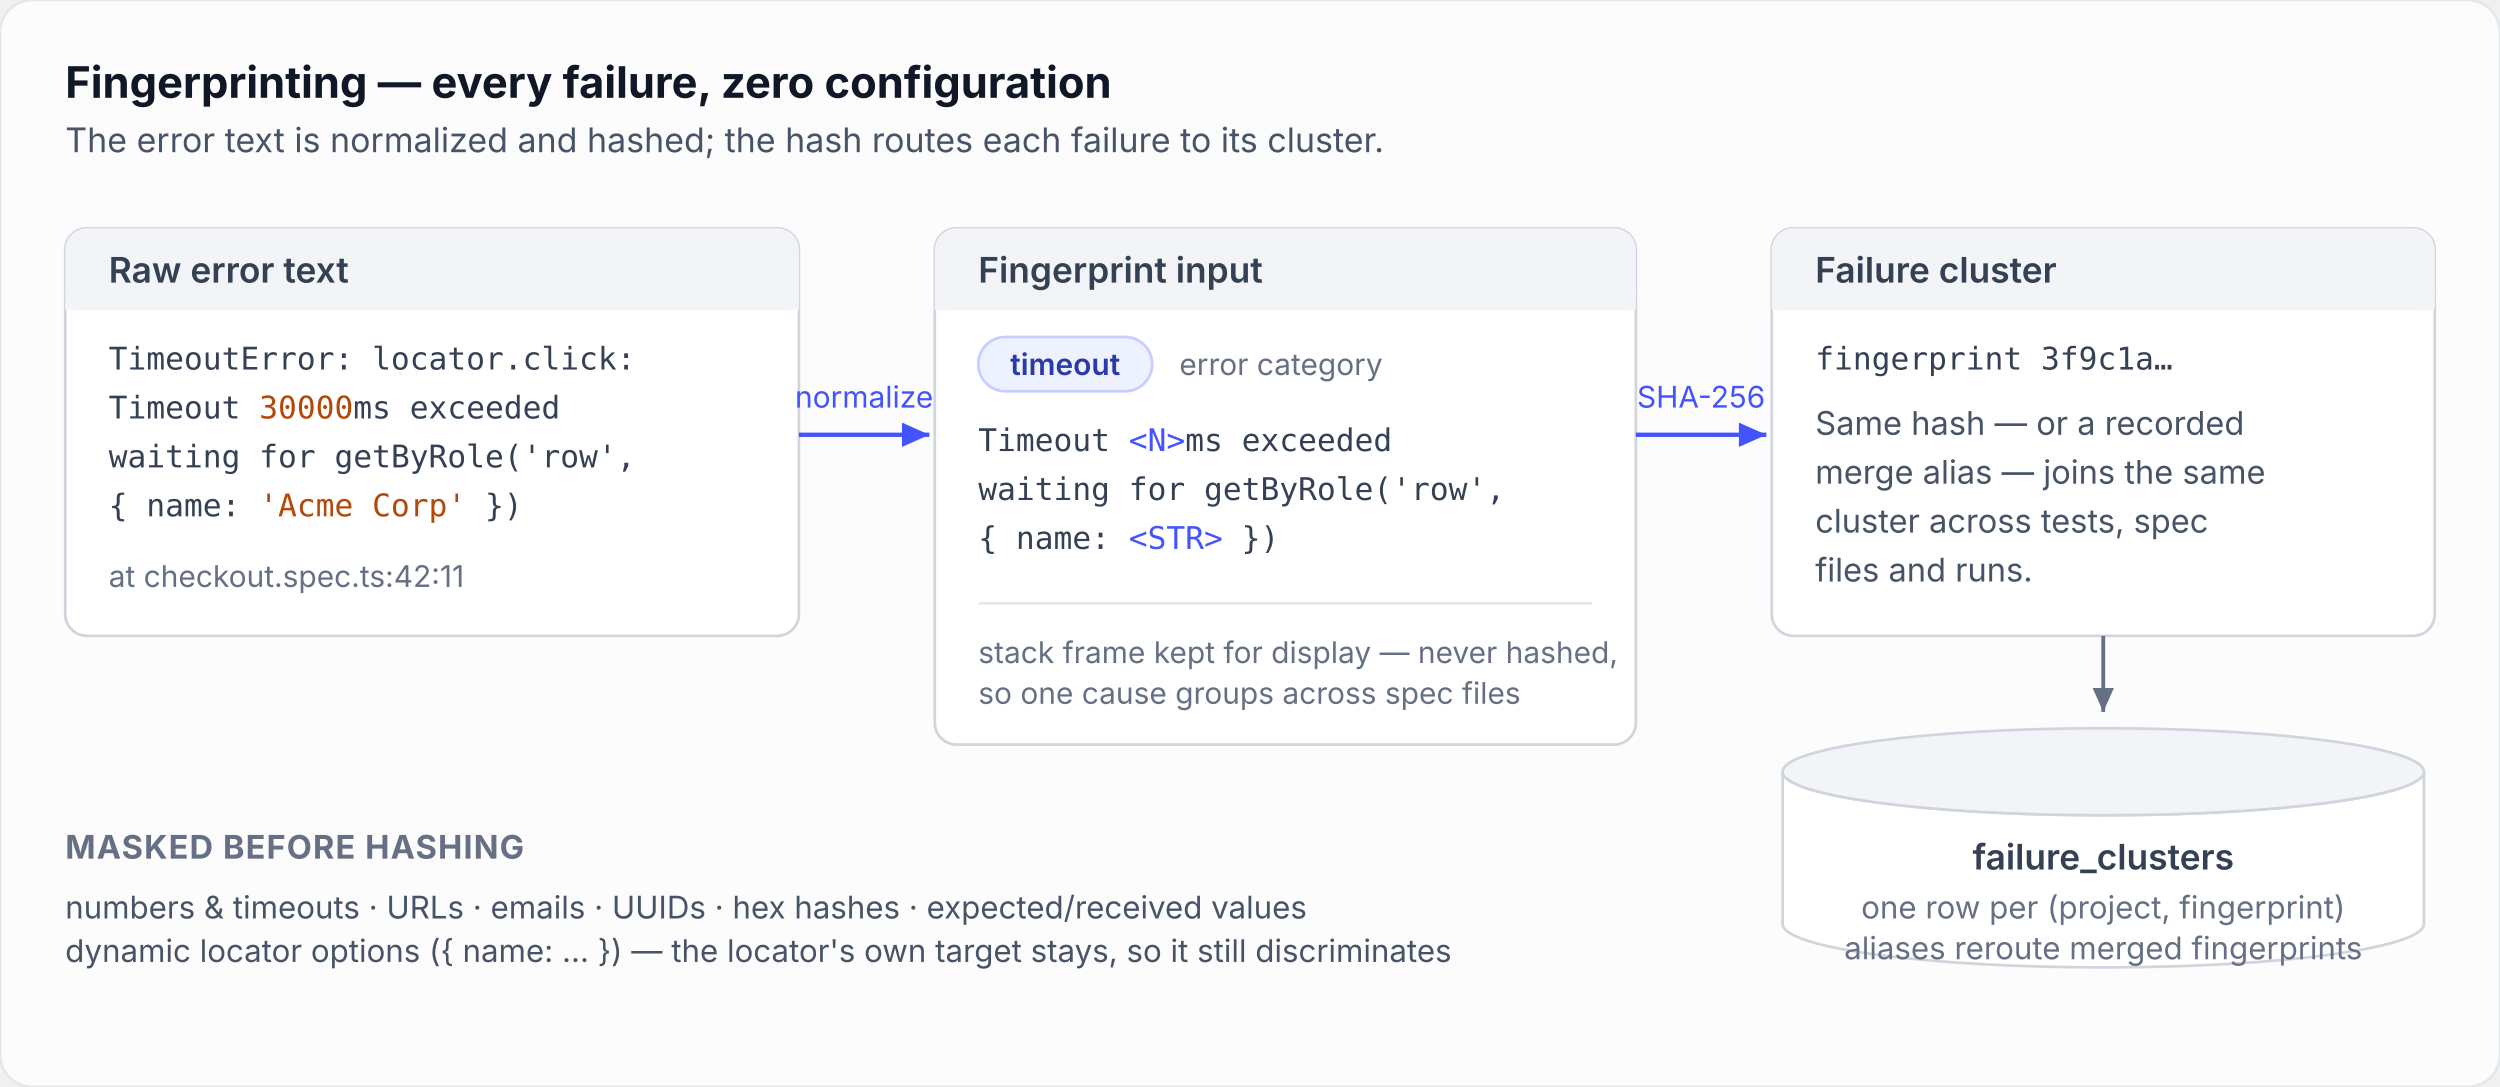
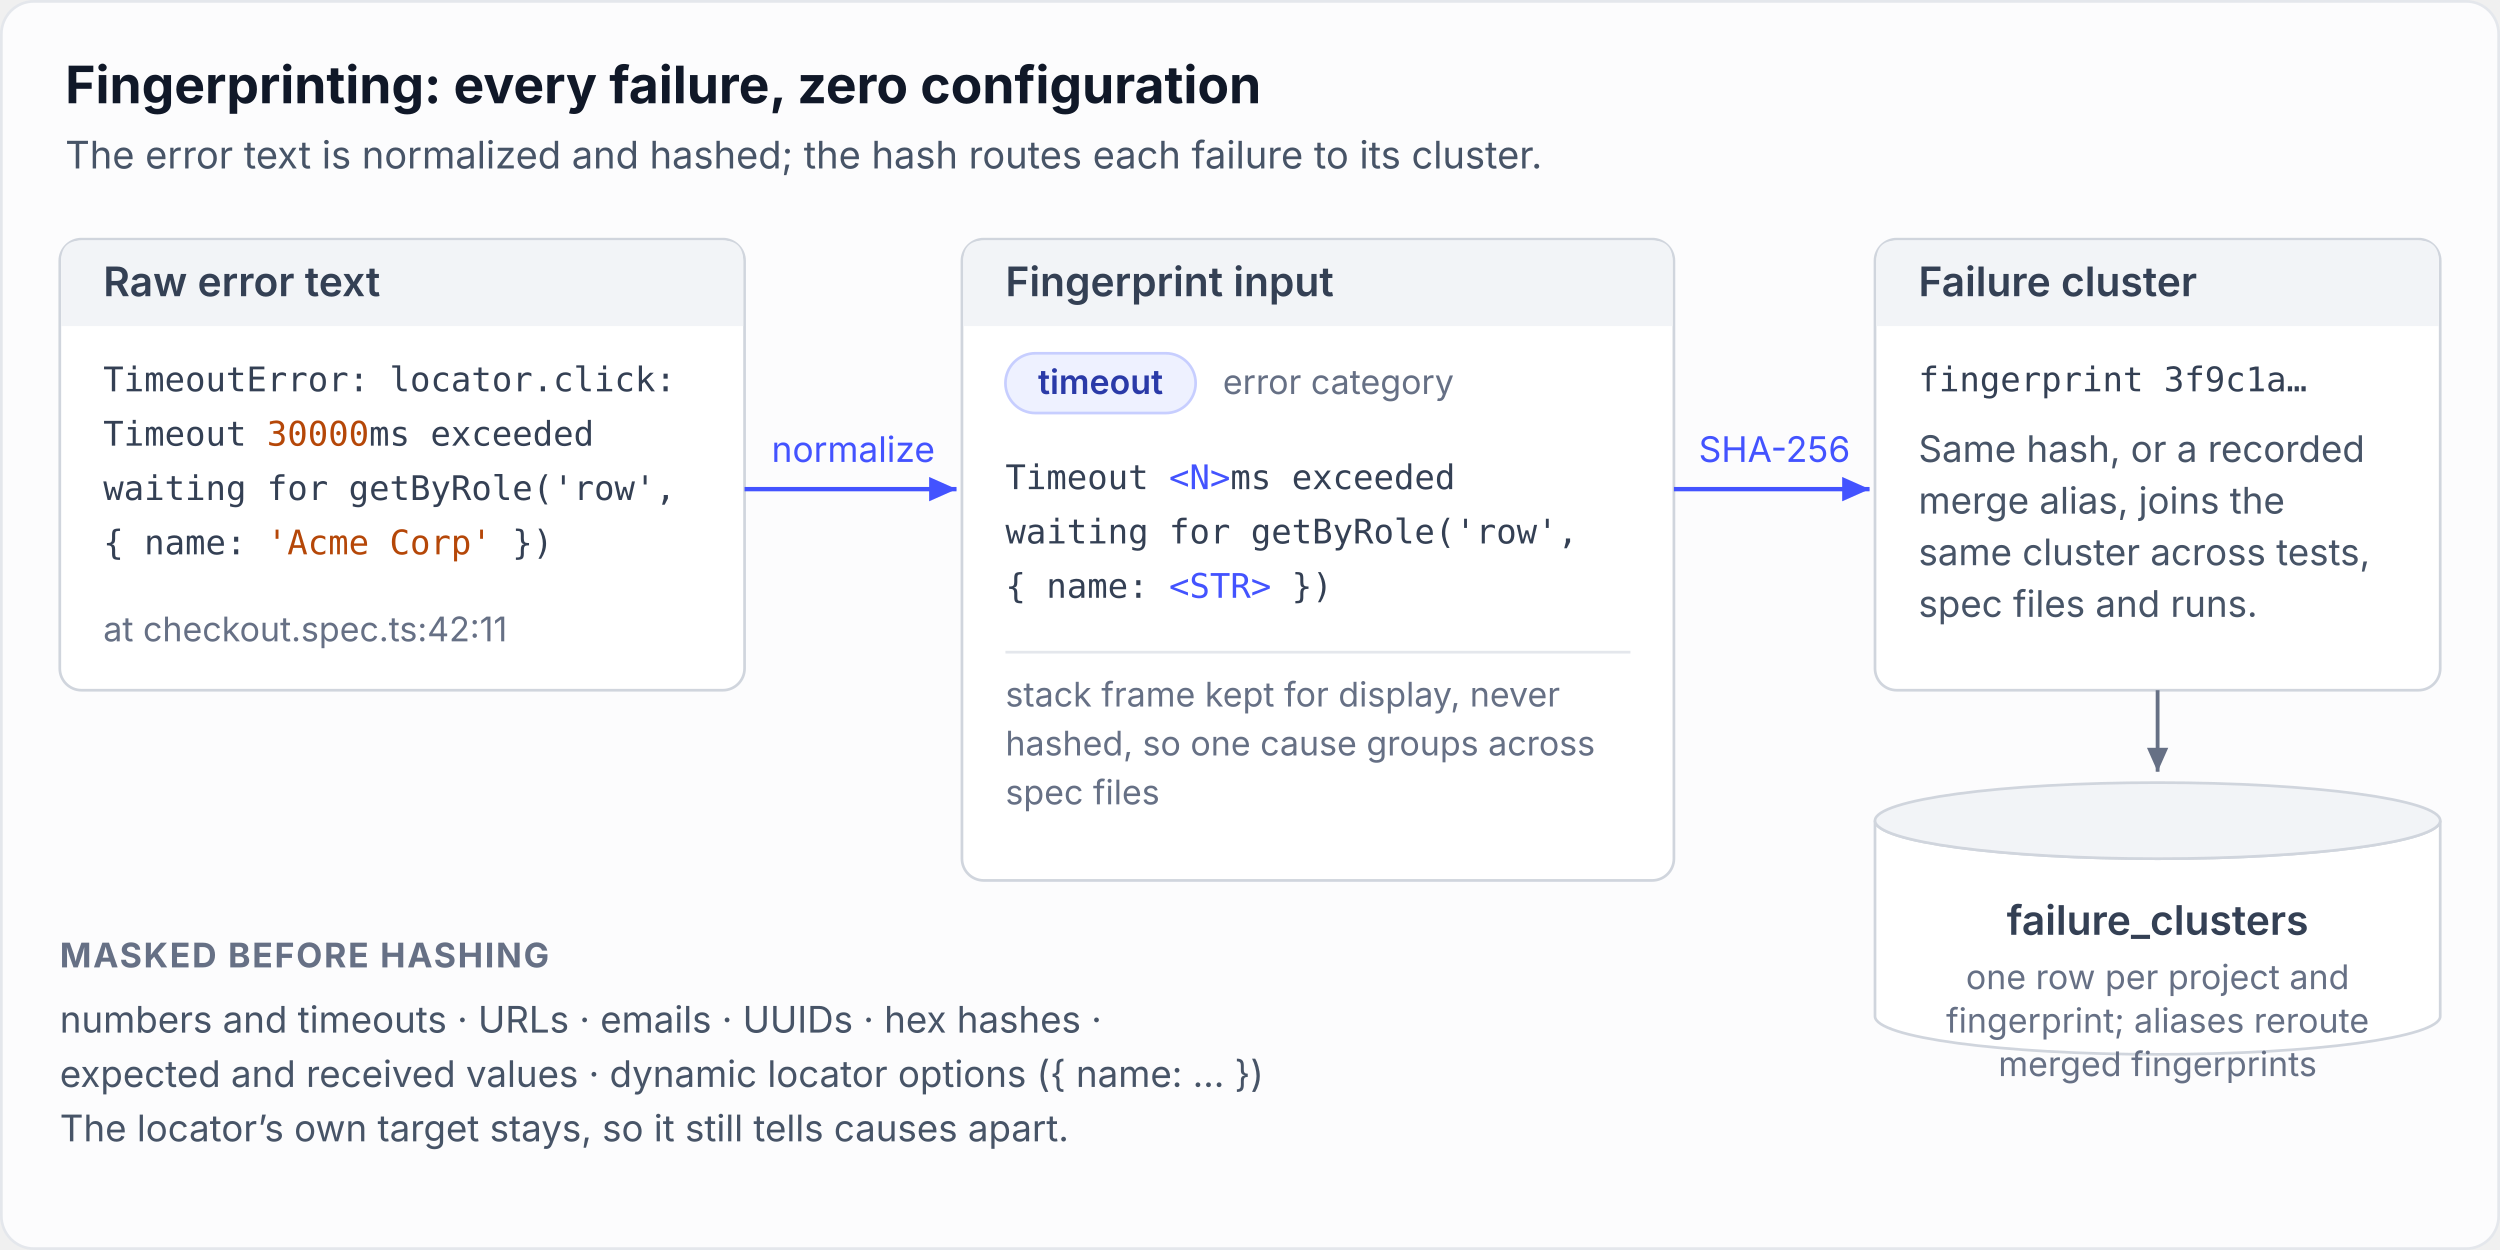
- <svg xmlns="http://www.w3.org/2000/svg" viewBox="0 0 920 400" font-family="ui-sans-serif, system-ui, -apple-system, 'Segoe UI', sans-serif">
+ <svg xmlns="http://www.w3.org/2000/svg" viewBox="0 0 920 460" font-family="ui-sans-serif, system-ui, -apple-system, 'Segoe UI', sans-serif">
+   <style>
+   .bg{fill:#fcfcfd;stroke:#e4e7ec}
+   .t{fill:#101828;font-weight:700;font-size:19px}
+   .s{fill:#475467;font-size:14px}
+   .h{fill:#667085;font-size:12.5px;font-weight:700;letter-spacing:.05em}
+   .lb{fill:#344054;font-size:15px;font-weight:600}
+   .l{fill:#475467;font-size:13.5px}
+   .m{fill:#667085;font-size:12.5px}
+   .b{font-weight:600}
+   .mono{font-family:ui-monospace,SFMono-Regular,Menlo,Consolas,monospace;font-size:12.5px;white-space:pre}
+   .ink{fill:#344054} .numw{fill:#ffffff}
+   .box{fill:#ffffff;stroke:#d0d5dd}
+   .chip{fill:#f9fafb;stroke:#d0d5dd}
+   .hd{fill:#f2f4f7}
+   .cap{fill:#f2f4f7;stroke:#d0d5dd}
+   .rule{fill:none;stroke:#e4e7ec}
+   .edge{fill:none;stroke:#667085;stroke-width:1.4}
+   .dash{fill:none;stroke:#98a2b3;stroke-width:1.3;stroke-dasharray:5 4}
+   .acc{fill:none;stroke:#4353ff;stroke-width:1.6}
+   .accd{fill:none;stroke:#4353ff;stroke-width:1.4;stroke-dasharray:5 4}
+   .acct{fill:#4353ff;font-size:13px} .ac{fill:#4353ff}
+   .et{fill:#475467;font-size:13px}
+   .arr{fill:#667085} .arrd{fill:#98a2b3} .arra{fill:#4353ff}
+   .ab{fill:#eef1ff;stroke:#c7ceff} .abt{fill:#2a3aa8} .abl{fill:#3f4b9e} .abo{fill:none;stroke:#4353ff;stroke-width:1.5}
+   .ok{fill:#ecfdf3;stroke:#75e0a7} .okt{fill:#067647} .okd{fill:#12b76a}
+   .bs{fill:#fffaeb;stroke:#fec84b} .bst{fill:#b54708}
+   .fc{fill:#fef3f2;stroke:#fda29b} .fct{fill:#b42318} .fcd{fill:#f04438}
+   .fr{fill:#fff6ed;stroke:#fd853a} .frt{fill:#c4320a}
+   .mu{fill:#f2f4f7;stroke:#d0d5dd} .mud{fill:#d0d5dd}
+   .dbx{fill:none;stroke:#d0d5dd;stroke-dasharray:5 4}
+   .clu{fill:#4353ff;fill-opacity:.06;stroke:#4353ff;stroke-width:1.8;stroke-dasharray:6 4;stroke-linejoin:round}
+   @media (prefers-color-scheme: dark){
+     .bg{fill:#161b26;stroke:#333741}
+     .t{fill:#f5f5f6} .s{fill:#94969c} .h{fill:#85888e}
+     .lb{fill:#ececed} .l{fill:#cecfd2} .m{fill:#94969c} .ink{fill:#ececed} .numw{fill:#161b26}
+     .box{fill:#1f242f;stroke:#333741} .chip{fill:#262b36;stroke:#333741} .hd{fill:#262b36}
+     .cap{fill:#262b36;stroke:#4a4f5a}
+     .rule{stroke:#333741}
+     .edge{stroke:#94969c} .arr{fill:#94969c}
+     .dash{stroke:#61646c} .arrd{fill:#61646c}
+     .acc,.accd{stroke:#8098f9} .acct,.ac{fill:#8098f9} .arra{fill:#8098f9}
+     .et{fill:#94969c}
+     .ab{fill:#1c2142;stroke:#3b4699} .abt{fill:#c7d0ff} .abl{fill:#a4b0f0} .abo{stroke:#8098f9}
+     .ok{fill:#0b2418;stroke:#079455} .okt{fill:#75e0a7} .okd{fill:#17b26a}
+     .bs{fill:#2b1d07;stroke:#ca8504} .bst{fill:#fec84b}
+     .fc{fill:#2d1210;stroke:#d92d20} .fct{fill:#fda29b} .fcd{fill:#f04438}
+     .fr{fill:#2b170c;stroke:#e04f16} .frt{fill:#f7b27a}
+     .mu{fill:#262b36;stroke:#333741} .mud{fill:#61646c}
+     .dbx{stroke:#61646c}
+     .clu{fill:#8098f9;fill-opacity:.1;stroke:#8098f9}
+   }
+ </style>
  <defs>
-     <marker id="fcArr" viewBox="0 0 10 10" refX="9" refY="5" markerWidth="7" markerHeight="7" orient="auto-start-reverse">
-       <path d="M 0 1 L 9 5 L 0 9 z" fill="#667085" />
+     <marker id="fcn" viewBox="0 0 10 10" refX="9" refY="5" markerWidth="7" markerHeight="7" orient="auto-start-reverse">
+       <path class="arr" d="M 0 1 L 9 5 L 0 9 z" />
    </marker>
-     <marker id="fcArrAccent" viewBox="0 0 10 10" refX="9" refY="5" markerWidth="7" markerHeight="7" orient="auto-start-reverse">
-       <path d="M 0 1 L 9 5 L 0 9 z" fill="#4353ff" />
+     <marker id="fcd" viewBox="0 0 10 10" refX="9" refY="5" markerWidth="7" markerHeight="7" orient="auto-start-reverse">
+       <path class="arrd" d="M 0 1 L 9 5 L 0 9 z" />
+     </marker>
+     <marker id="fca" viewBox="0 0 10 10" refX="9" refY="5" markerWidth="7" markerHeight="7" orient="auto-start-reverse">
+       <path class="arra" d="M 0 1 L 9 5 L 0 9 z" />
    </marker>
  </defs>
-   <rect x="0" y="0" width="920" height="400" rx="12" fill="#fcfcfd" stroke="#e4e7ec" />
-   <text x="24" y="36" font-size="16" font-weight="700" fill="#101828">Fingerprinting — every failure, zero configuration</text>
-   <text x="24" y="56" font-size="12.5" fill="#475467">The error text is normalized and hashed; the hash routes each failure to its cluster.</text>
-   <rect x="24" y="84" width="270" height="150" rx="8" fill="#ffffff" stroke="#d0d5dd" />
-   <rect x="24" y="84" width="270" height="30" rx="8" fill="#f2f4f7" />
-   <rect x="24" y="106" width="270" height="8" fill="#f2f4f7" />
-   <text x="40" y="104" font-size="13" font-weight="600" fill="#344054">Raw error text</text>
-   <g font-family="ui-monospace, monospace" font-size="11.5" fill="#344054">
-     <text x="40" y="136">TimeoutError: locator.click:</text>
-     <text x="40" y="154">Timeout <tspan fill="#b54708">30000</tspan>ms exceeded</text>
-     <text x="40" y="172">waiting for getByRole('row',</text>
-     <text x="40" y="190">  { name: <tspan fill="#b54708">'Acme Corp'</tspan> })</text>
-   </g>
-   <text x="40" y="216" font-size="11" fill="#667085">at checkout.spec.ts:42:11</text>
-   <line x1="294" y1="160" x2="342" y2="160" stroke="#4353ff" stroke-width="1.6" marker-end="url(#fcArrAccent)" />
-   <text x="318" y="150" font-size="11" fill="#4353ff" text-anchor="middle">normalize</text>
-   <rect x="344" y="84" width="258" height="190" rx="8" fill="#ffffff" stroke="#d0d5dd" />
-   <rect x="344" y="84" width="258" height="30" rx="8" fill="#f2f4f7" />
-   <rect x="344" y="106" width="258" height="8" fill="#f2f4f7" />
-   <text x="360" y="104" font-size="13" font-weight="600" fill="#344054">Fingerprint input</text>
-   <rect x="360" y="124" width="64" height="20" rx="10" fill="#eef1ff" stroke="#c7ceff" />
-   <text x="392" y="138" font-size="11" font-weight="600" fill="#2a3aa8" text-anchor="middle">timeout</text>
-   <text x="434" y="138" font-size="11" fill="#667085">error category</text>
-   <g font-family="ui-monospace, monospace" font-size="11.5" fill="#344054">
-     <text x="360" y="166">Timeout <tspan fill="#4353ff">&lt;N&gt;</tspan>ms exceeded</text>
-     <text x="360" y="184">waiting for getByRole('row',</text>
-     <text x="360" y="202">  { name: <tspan fill="#4353ff">&lt;STR&gt;</tspan> })</text>
-   </g>
-   <line x1="360" y1="222" x2="586" y2="222" stroke="#e4e7ec" />
-   <text x="360" y="244" font-size="11" fill="#667085">stack frame kept for display — never hashed,</text>
-   <text x="360" y="259" font-size="11" fill="#667085">so one cause groups across spec files</text>
-   <line x1="602" y1="160" x2="650" y2="160" stroke="#4353ff" stroke-width="1.6" marker-end="url(#fcArrAccent)" />
-   <text x="626" y="150" font-size="11" fill="#4353ff" text-anchor="middle">SHA-256</text>
-   <rect x="652" y="84" width="244" height="150" rx="8" fill="#ffffff" stroke="#d0d5dd" />
-   <rect x="652" y="84" width="244" height="30" rx="8" fill="#f2f4f7" />
-   <rect x="652" y="106" width="244" height="8" fill="#f2f4f7" />
-   <text x="668" y="104" font-size="13" font-weight="600" fill="#344054">Failure cluster</text>
-   <text x="668" y="136" font-size="11.5" font-family="ui-monospace, monospace" fill="#344054">fingerprint 3f9c1a…</text>
-   <text x="668" y="160" font-size="12" fill="#475467">Same hash — or a recorded</text>
-   <text x="668" y="178" font-size="12" fill="#475467">merge alias — joins the same</text>
-   <text x="668" y="196" font-size="12" fill="#475467">cluster across tests, spec</text>
-   <text x="668" y="214" font-size="12" fill="#475467">files and runs.</text>
-   <line x1="774" y1="234" x2="774" y2="262" stroke="#667085" stroke-width="1.4" marker-end="url(#fcArr)" />
-   <path d="M 656 284 a 118 16 0 0 0 236 0 v 56 a 118 16 0 0 1 -236 0 z" fill="#ffffff" stroke="#d0d5dd" />
-   <ellipse cx="774" cy="284" rx="118" ry="16" fill="#f2f4f7" stroke="#d0d5dd" />
-   <text x="774" y="320" font-size="13" font-weight="600" fill="#344054" text-anchor="middle">failure_clusters</text>
-   <text x="774" y="338" font-size="11.5" fill="#667085" text-anchor="middle">one row per (project, fingerprint)</text>
-   <text x="774" y="353" font-size="11.5" fill="#667085" text-anchor="middle">aliases reroute merged fingerprints</text>
-   <text x="24" y="316" font-size="12" font-weight="700" fill="#667085" letter-spacing="0.4">MASKED BEFORE HASHING</text>
-   <text x="24" y="338" font-size="11.5" fill="#475467">numbers &amp; timeouts · URLs · emails · UUIDs · hex hashes · expected/received values</text>
-   <text x="24" y="354" font-size="11.5" fill="#475467">dynamic locator options ({ name: … }) — the locator's own target stays, so it still discriminates</text>
+   <rect class="bg" x="0.5" y="0.5" width="919" height="459" rx="12" />
+   <text class="t" x="24" y="38">Fingerprinting: every failure, zero configuration</text>
+   <text class="s" x="24" y="62">The error text is normalized and hashed; the hash routes each failure to its cluster.</text>
+   <rect class="box" x="22" y="88" width="252" height="166" rx="8" />
+   <path class="hd" d="M 22.5 120 L 22.5 96 Q 22.5 88.5 30 88.5 L 266 88.5 Q 273.5 88.5 273.5 96 L 273.5 120 Z" />
+   <text class="lb" x="38" y="109">Raw error text</text>
+   <text class="mono ink" x="38" y="144">TimeoutError: locator.click:</text>
+   <text class="mono ink" x="38" y="164">Timeout <tspan class="bst">30000</tspan>ms exceeded</text>
+   <text class="mono ink" x="38" y="184">waiting for getByRole('row',</text>
+   <text class="mono ink" x="38" y="204">  { name: <tspan class="bst">'Acme Corp'</tspan> })</text>
+   <text class="m" x="38" y="236">at checkout.spec.ts:42:11</text>
+   <path class="acc" d="M 274 180 L 352 180" marker-end="url(#fca)" />
+   <text class="acct" x="314" y="170" text-anchor="middle">normalize</text>
+   <rect class="box" x="354" y="88" width="262" height="236" rx="8" />
+   <path class="hd" d="M 354.5 120 L 354.5 96 Q 354.5 88.5 362 88.5 L 608 88.5 Q 615.5 88.5 615.5 96 L 615.5 120 Z" />
+   <text class="lb" x="370" y="109">Fingerprint input</text>
+   <rect class="ab" x="370" y="130" width="70" height="22" rx="11" />
+   <text class="m b abt" x="405" y="145" text-anchor="middle">timeout</text>
+   <text class="m" x="450" y="145">error category</text>
+   <text class="mono ink" x="370" y="180">Timeout <tspan class="ac">&lt;N&gt;</tspan>ms exceeded</text>
+   <text class="mono ink" x="370" y="200">waiting for getByRole('row',</text>
+   <text class="mono ink" x="370" y="220">  { name: <tspan class="ac">&lt;STR&gt;</tspan> })</text>
+   <path class="rule" d="M 370 240 L 600 240" />
+   <text class="m" x="370" y="260">stack frame kept for display, never</text>
+   <text class="m" x="370" y="278">hashed, so one cause groups across</text>
+   <text class="m" x="370" y="296">spec files</text>
+   <path class="acc" d="M 616 180 L 688 180" marker-end="url(#fca)" />
+   <text class="acct" x="653" y="170" text-anchor="middle">SHA-256</text>
+   <rect class="box" x="690" y="88" width="208" height="166" rx="8" />
+   <path class="hd" d="M 690.5 120 L 690.5 96 Q 690.5 88.5 698 88.5 L 890 88.5 Q 897.5 88.5 897.5 96 L 897.5 120 Z" />
+   <text class="lb" x="706" y="109">Failure cluster</text>
+   <text class="mono ink" x="706" y="144">fingerprint 3f9c1a…</text>
+   <text class="l" x="706" y="170">Same hash, or a recorded</text>
+   <text class="l" x="706" y="189">merge alias, joins the</text>
+   <text class="l" x="706" y="208">same cluster across tests,</text>
+   <text class="l" x="706" y="227">spec files and runs.</text>
+   <path class="edge" d="M 794 254 L 794 284" marker-end="url(#fcn)" />
+   <path class="box" d="M 690 302 a 104 14 0 0 0 208 0 v 72 a 104 14 0 0 1 -208 0 z" />
+   <ellipse class="cap" cx="794" cy="302" rx="104" ry="14" />
+   <text class="lb" x="794" y="344" text-anchor="middle">failure_clusters</text>
+   <text class="m" x="794" y="364" text-anchor="middle">one row per project and</text>
+   <text class="m" x="794" y="380" text-anchor="middle">fingerprint; aliases reroute</text>
+   <text class="m" x="794" y="396" text-anchor="middle">merged fingerprints</text>
+   <text class="h" x="22" y="356">MASKED BEFORE HASHING</text>
+   <text class="l" x="22" y="380">numbers and timeouts · URLs · emails · UUIDs · hex hashes ·</text>
+   <text class="l" x="22" y="400">expected and received values · dynamic locator options ({ name: … })</text>
+   <text class="l" x="22" y="420">The locator’s own target stays, so it still tells causes apart.</text>
</svg>
